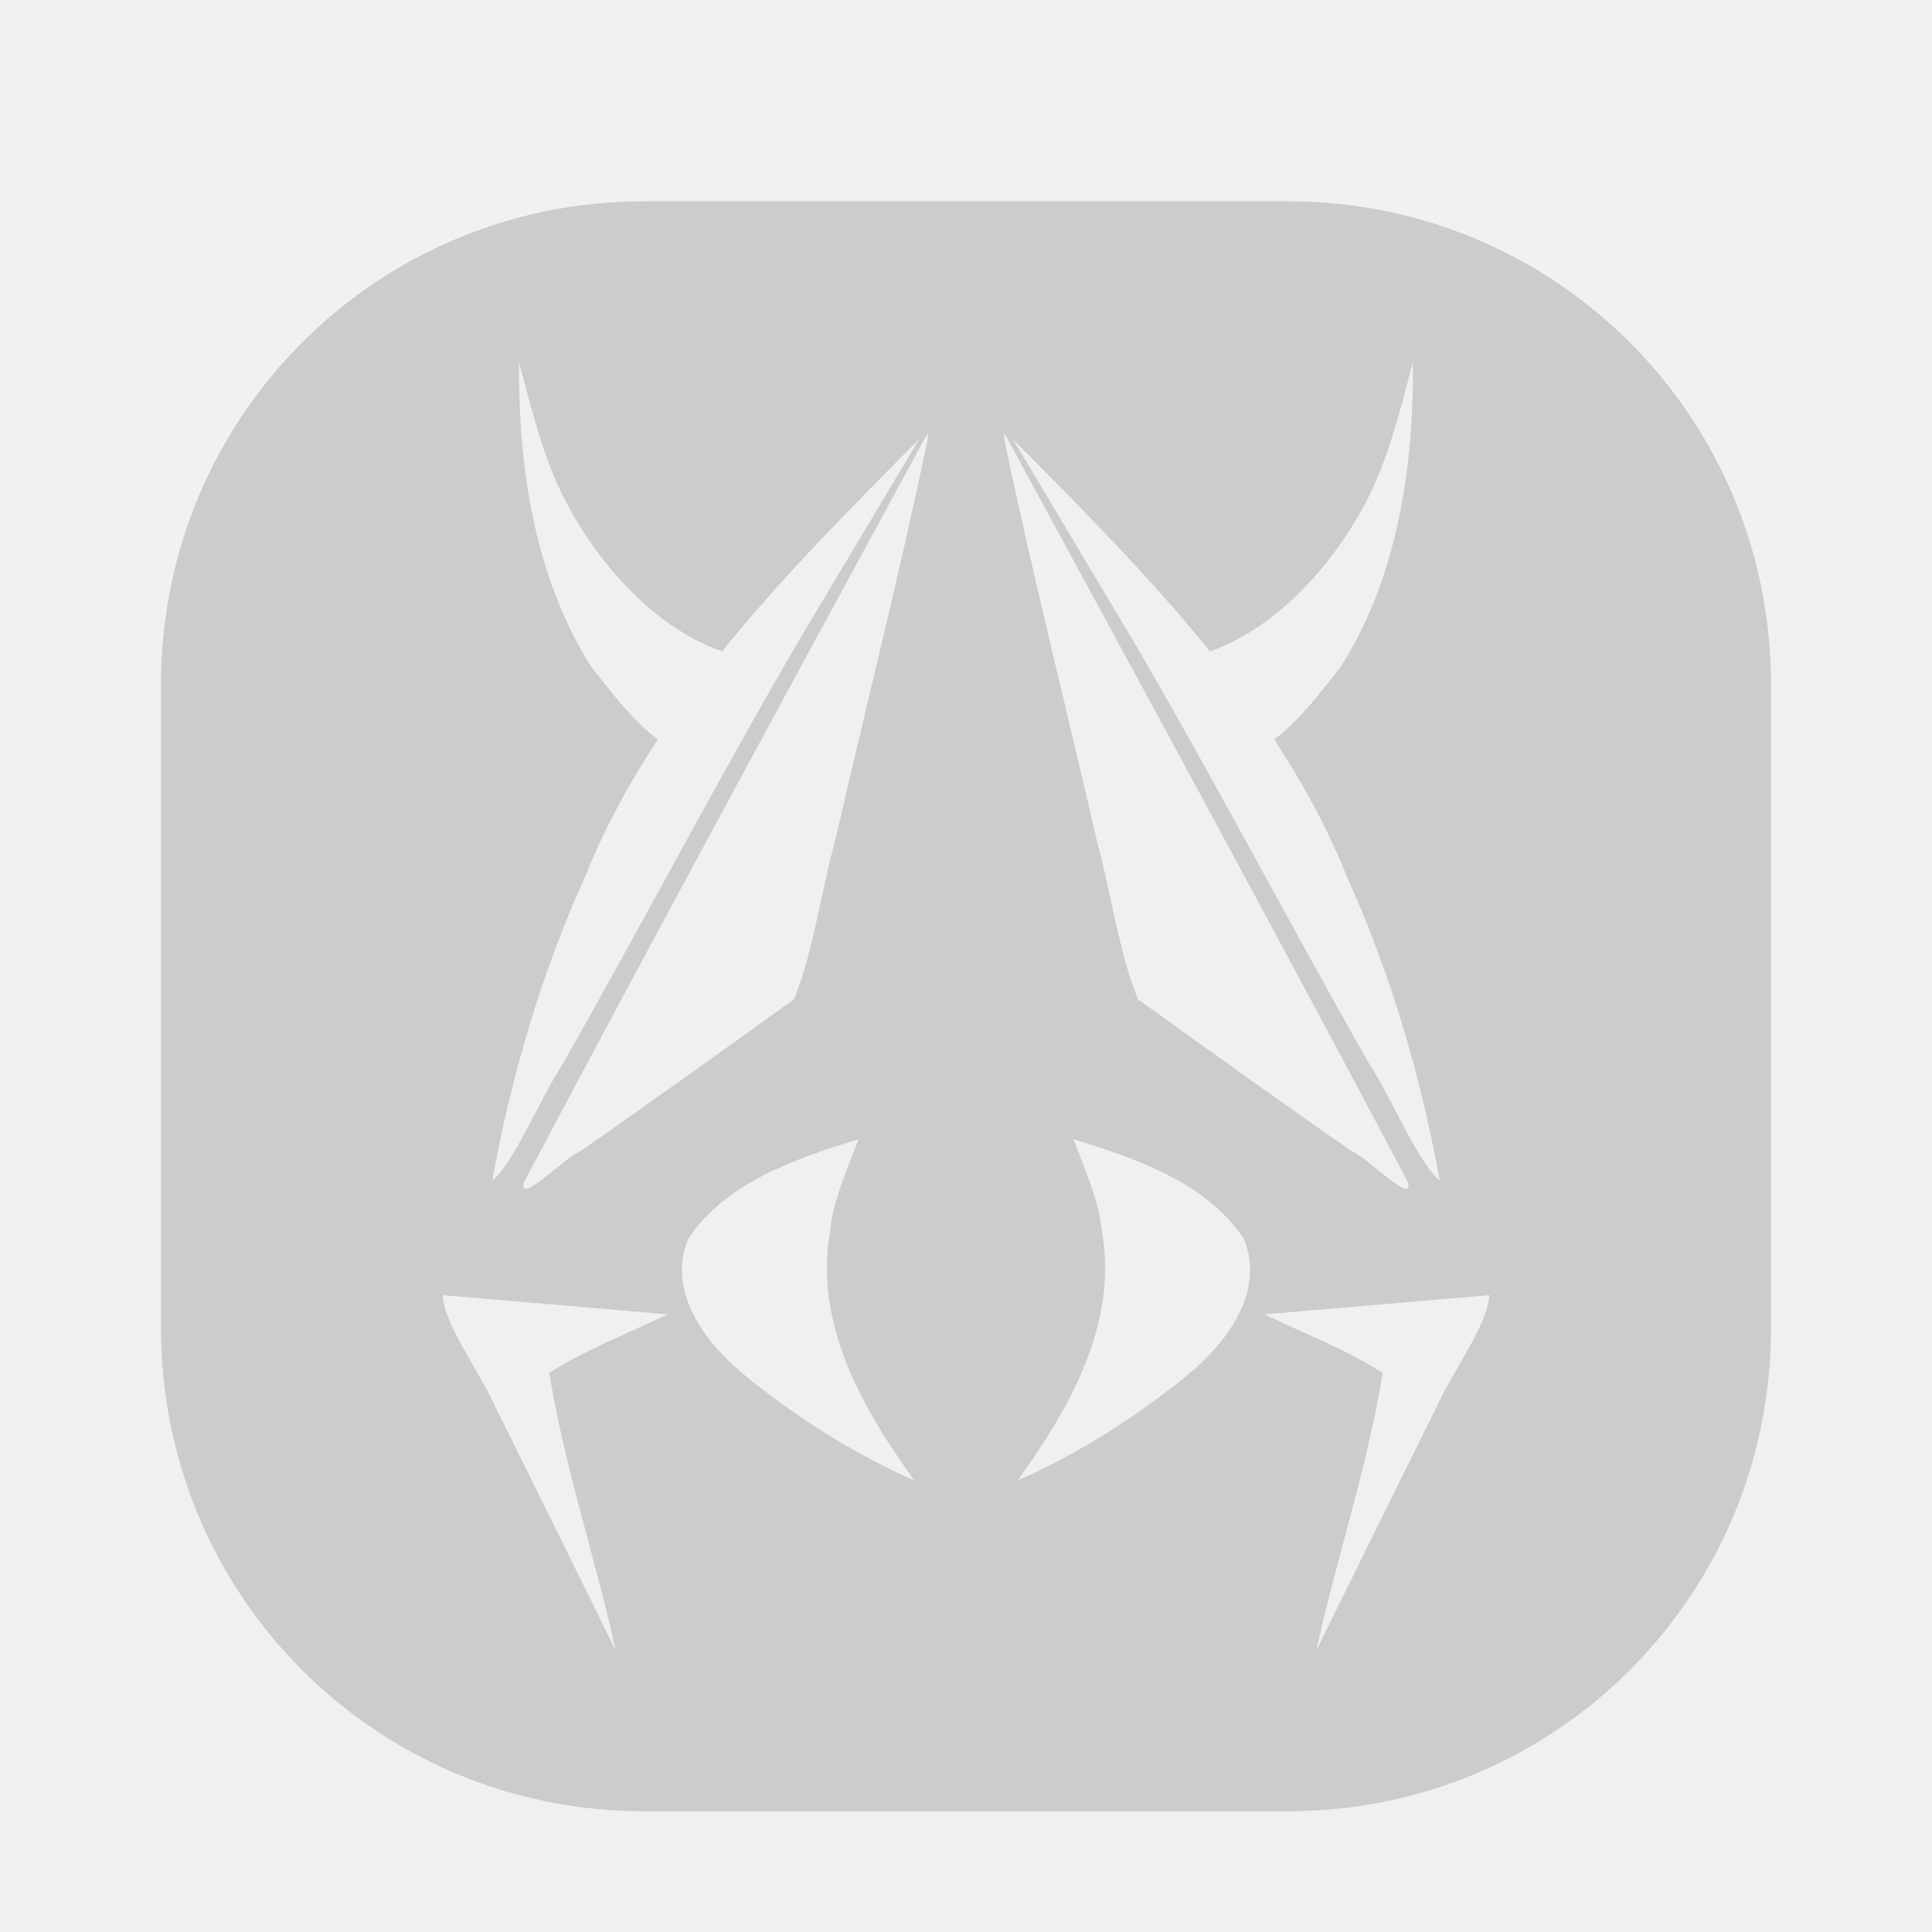
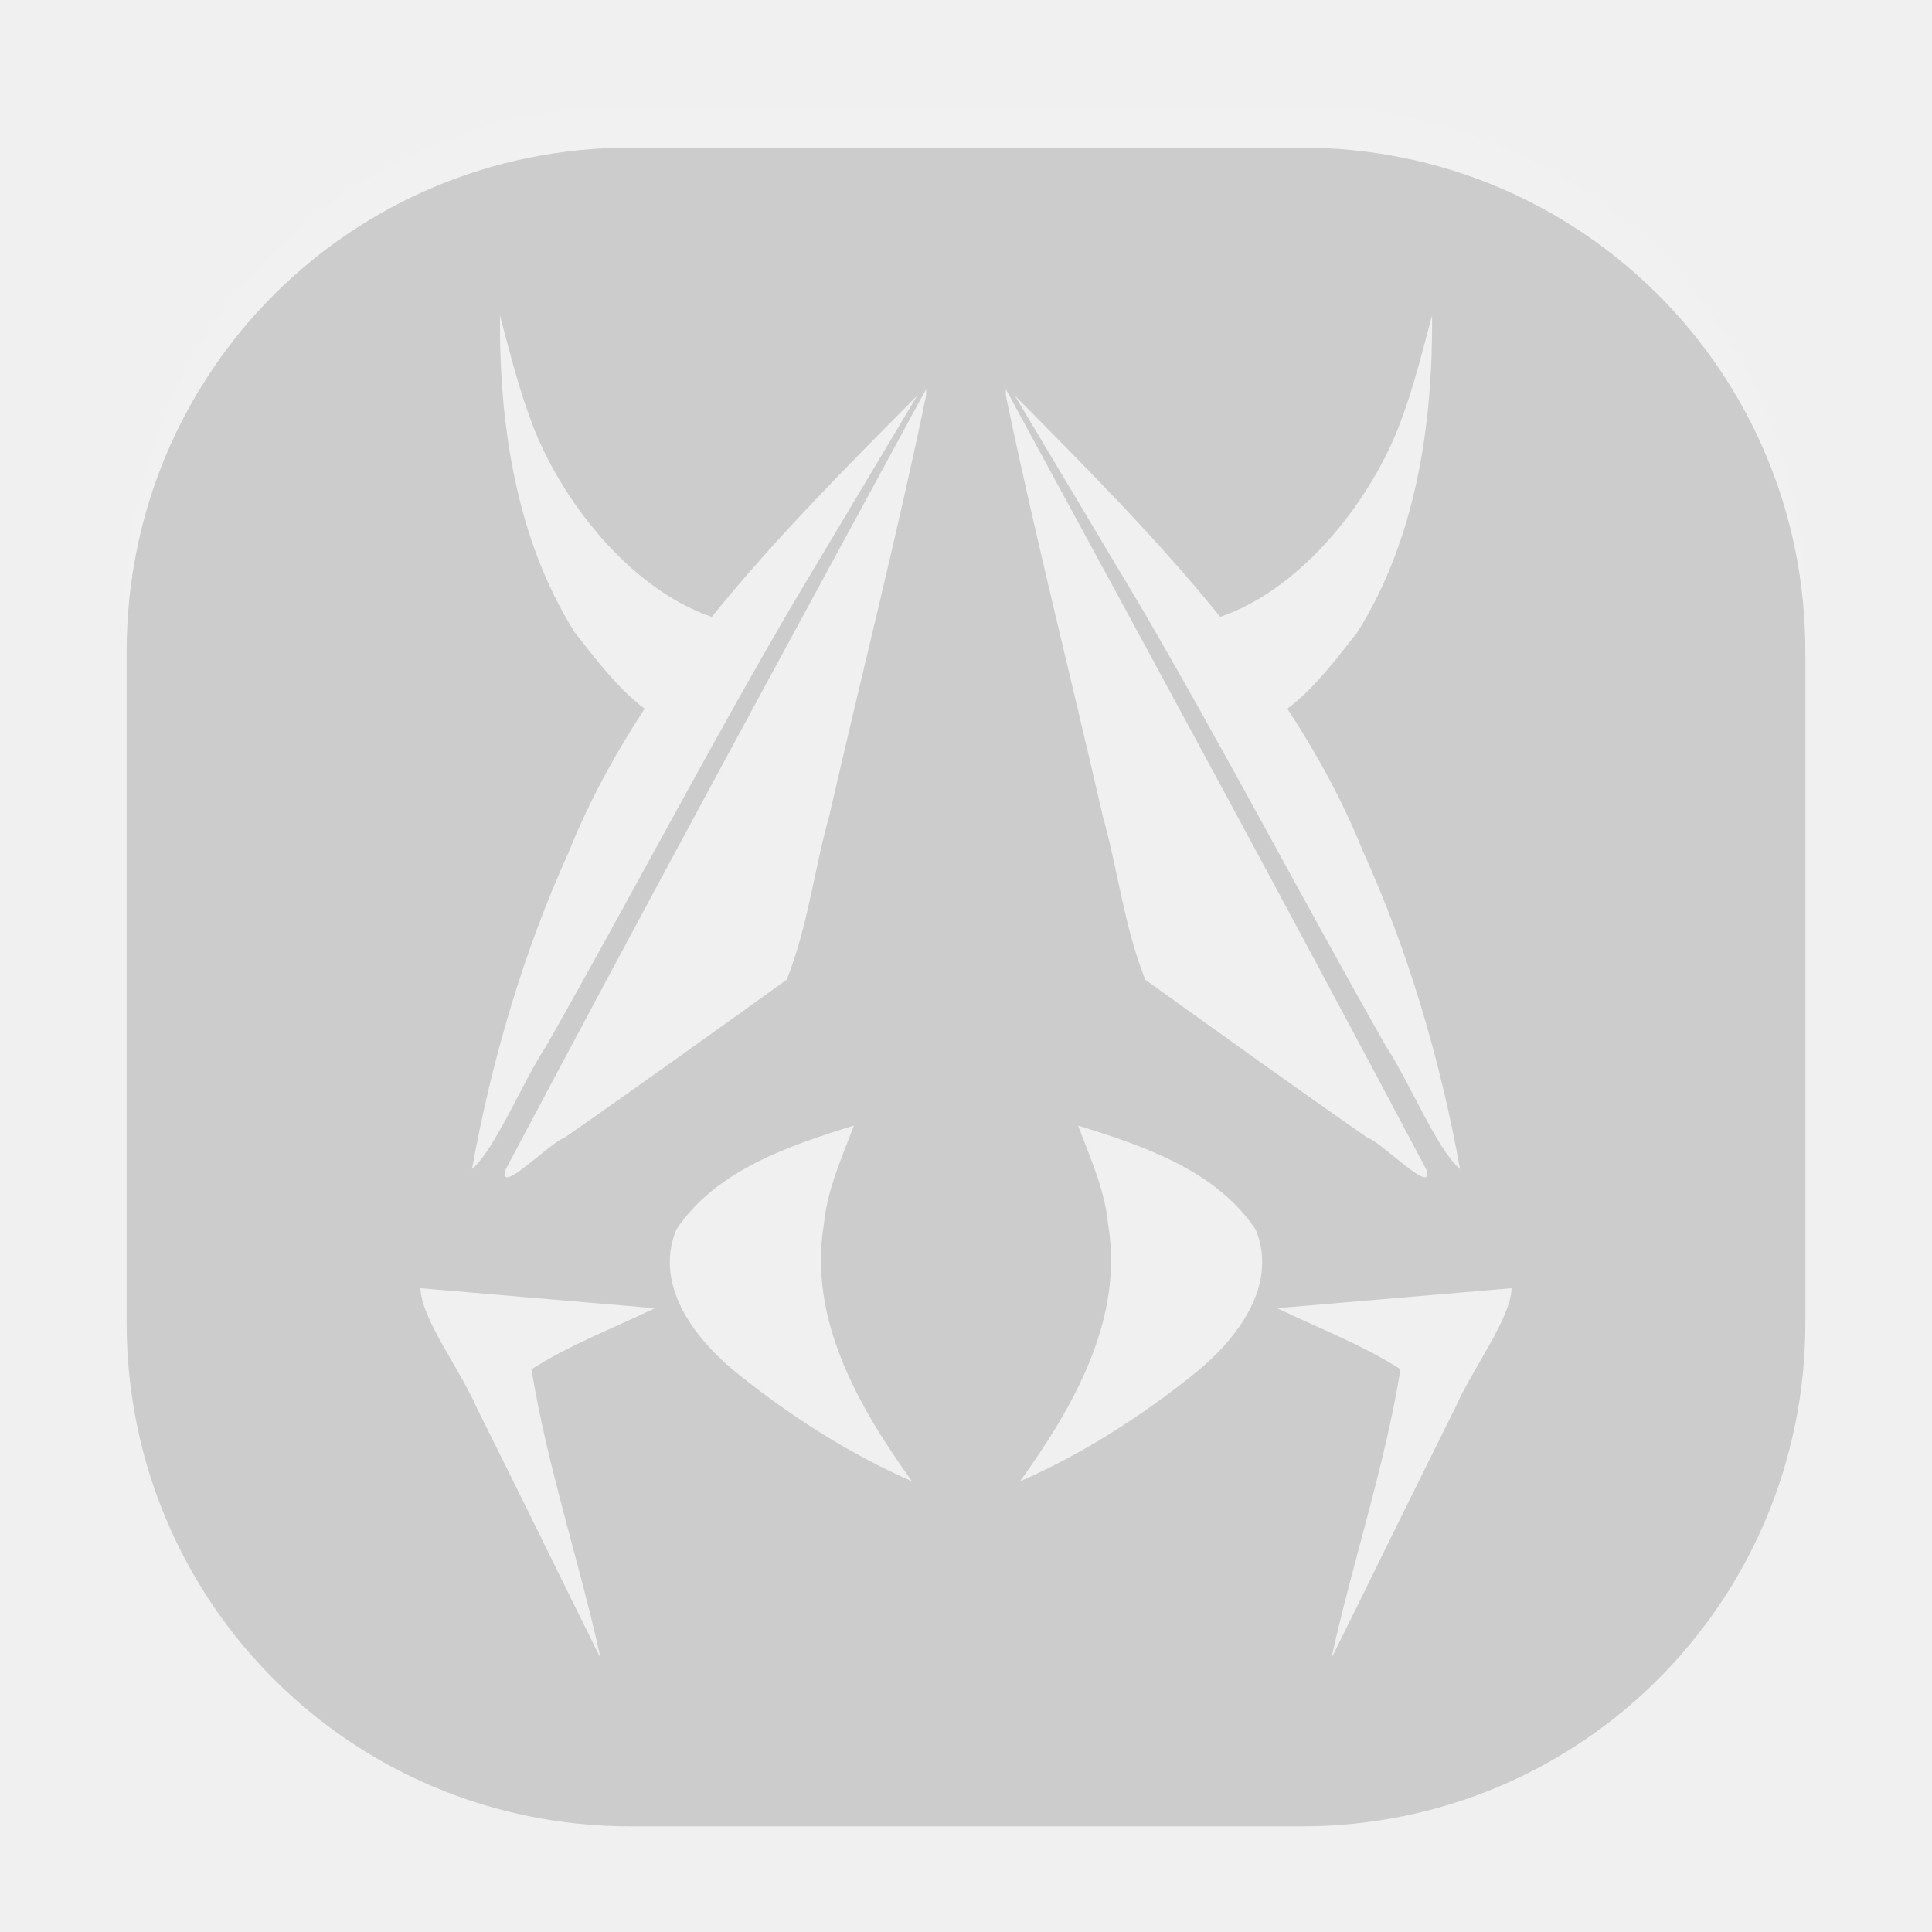
- <svg xmlns="http://www.w3.org/2000/svg" id="svg30" version="1" height="48" width="48">
-   <defs id="defs34" />
-   <path id="rect2" d="M 16 5 C 9.352 5 4 10.352 4 17 L 4 33 C 4 39.648 9.352 45 16 45 L 32 45 C 38.648 45 44 39.648 44 33 L 44 17 C 44 10.352 38.648 5 32 5 L 16 5 z M 12.895 9 C 13.122 9.841 13.328 10.69 13.635 11.508 C 14.297 13.325 15.945 15.495 17.941 16.182 C 19.447 14.317 21.161 12.6 22.838 10.908 C 21.849 12.562 20.86 14.217 19.873 15.873 C 17.841 19.346 15.981 22.916 13.992 26.414 C 13.419 27.288 12.784 28.866 12.229 29.338 C 12.702 26.733 13.451 24.172 14.547 21.756 C 15.028 20.555 15.646 19.436 16.344 18.369 C 15.687 17.887 15.057 17.028 14.676 16.547 C 13.273 14.312 12.876 11.593 12.895 9 z M 35.105 9 C 35.124 11.593 34.727 14.312 33.324 16.547 C 32.943 17.028 32.313 17.887 31.656 18.369 C 32.354 19.436 32.972 20.555 33.453 21.756 C 34.549 24.172 35.298 26.733 35.771 29.338 C 35.216 28.866 34.581 27.288 34.008 26.414 C 32.019 22.916 30.159 19.346 28.127 15.873 C 27.14 14.217 26.151 12.562 25.162 10.908 C 26.839 12.6 28.553 14.317 30.059 16.182 C 32.055 15.495 33.703 13.325 34.365 11.508 C 34.672 10.69 34.878 9.841 35.105 9 z M 23.049 10.758 L 23.049 10.91 C 22.353 14.256 21.506 17.584 20.742 20.92 C 20.381 22.213 20.223 23.592 19.727 24.828 C 17.968 26.089 16.212 27.354 14.436 28.59 C 14.076 28.712 12.86 29.983 13.021 29.367 C 16.318 23.141 19.685 16.949 23.049 10.758 z M 24.951 10.758 C 28.315 16.949 31.682 23.141 34.979 29.367 C 35.14 29.983 33.924 28.712 33.564 28.59 C 31.788 27.354 30.032 26.089 28.273 24.828 C 27.777 23.592 27.619 22.213 27.258 20.92 C 26.494 17.584 25.647 14.256 24.951 10.91 L 24.951 10.758 z M 21.33 28.303 C 21.04 29.072 20.693 29.828 20.613 30.658 C 20.236 32.92 21.445 35.013 22.713 36.779 C 21.251 36.138 19.882 35.269 18.635 34.275 C 17.605 33.469 16.535 32.155 17.098 30.777 C 18.044 29.367 19.774 28.784 21.33 28.303 z M 26.67 28.303 C 28.226 28.784 29.956 29.367 30.902 30.777 C 31.465 32.155 30.395 33.469 29.365 34.275 C 28.118 35.269 26.749 36.138 25.287 36.779 C 26.555 35.013 27.764 32.92 27.387 30.658 C 27.307 29.828 26.96 29.072 26.67 28.303 z M 11 32.178 C 12.861 32.337 14.723 32.495 16.584 32.654 C 15.601 33.13 14.567 33.521 13.646 34.109 C 14.024 36.44 14.79 38.7 15.295 41 C 14.31 39.013 13.339 37.018 12.346 35.035 C 11.952 34.122 11.017 32.899 11 32.178 z M 37 32.178 C 36.983 32.899 36.048 34.122 35.654 35.035 C 34.661 37.018 33.69 39.013 32.705 41 C 33.21 38.7 33.976 36.44 34.354 34.109 C 33.433 33.521 32.399 33.13 31.416 32.654 C 33.277 32.495 35.139 32.337 37 32.178 z " style="opacity:1;fill:#cccccc" />
-   <path id="path8" d="M 16 4 C 9.352 4 4 9.352 4 16 L 4 17 C 4 10.352 9.352 5 16 5 L 32 5 C 38.648 5 44 10.352 44 17 L 44 16 C 44 9.352 38.648 4 32 4 L 16 4 z" style="fill:#ffffff;opacity:0.1" />
+ <svg xmlns="http://www.w3.org/2000/svg" width="64" height="64" version="1.1" id="svg24">
+   <defs id="defs28" />
+   <g id="g2939" transform="matrix(1.390244,0,0,1.390244,-1.365854,-2.060976)">
+     <path style="opacity:1;fill:#cccccc" d="M 16,5 C 9.352,5 4,10.352 4,17 v 16 c 0,6.648 5.352,12 12,12 h 16 c 6.648,0 12,-5.352 12,-12 V 17 C 44,10.352 38.648,5 32,5 Z m -3.105,4 c 0.227,0.841 0.433,1.69 0.74,2.508 0.662,1.817 2.311,3.988 4.307,4.674 1.505,-1.865 3.22,-3.582 4.896,-5.273 -0.989,1.654 -1.978,3.309 -2.965,4.965 -2.032,3.472 -3.892,7.043 -5.881,10.541 -0.574,0.874 -1.209,2.452 -1.764,2.924 0.473,-2.605 1.222,-5.166 2.318,-7.582 0.481,-1.201 1.099,-2.32 1.797,-3.387 -0.656,-0.482 -1.287,-1.341 -1.668,-1.822 C 13.273,14.312 12.876,11.593 12.895,9 Z m 22.211,0 c 0.019,2.593 -0.379,5.312 -1.781,7.547 -0.381,0.482 -1.012,1.341 -1.668,1.822 0.698,1.067 1.315,2.186 1.797,3.387 1.096,2.416 1.845,4.977 2.318,7.582 -0.555,-0.471 -1.19,-2.05 -1.764,-2.924 -1.989,-3.498 -3.849,-7.069 -5.881,-10.541 -0.987,-1.656 -1.976,-3.311 -2.965,-4.965 1.677,1.692 3.391,3.409 4.896,5.273 1.996,-0.686 3.644,-2.857 4.307,-4.674 C 34.672,10.69 34.878,9.841 35.105,9 Z m -12.057,1.758 v 0.152 c -0.695,3.346 -1.543,6.673 -2.307,10.01 -0.361,1.293 -0.519,2.673 -1.016,3.908 -1.759,1.261 -3.515,2.525 -5.291,3.762 -0.36,0.122 -1.576,1.393 -1.414,0.777 3.296,-6.226 6.664,-12.418 10.027,-18.609 z m 1.902,0 c 3.363,6.191 6.731,12.384 10.027,18.609 0.162,0.616 -1.054,-0.656 -1.414,-0.777 -1.776,-1.236 -3.532,-2.501 -5.291,-3.762 -0.497,-1.236 -0.654,-2.615 -1.016,-3.908 -0.763,-3.336 -1.611,-6.664 -2.307,-10.01 z m -3.621,17.545 c -0.291,0.769 -0.637,1.525 -0.717,2.355 -0.377,2.262 0.832,4.354 2.1,6.121 -1.462,-0.642 -2.83,-1.51 -4.078,-2.504 -1.03,-0.806 -2.1,-2.121 -1.537,-3.498 0.946,-1.41 2.676,-1.993 4.232,-2.475 z m 5.34,0 c 1.556,0.481 3.286,1.064 4.232,2.475 0.563,1.377 -0.507,2.692 -1.537,3.498 -1.248,0.994 -2.616,1.862 -4.078,2.504 1.268,-1.767 2.477,-3.859 2.1,-6.121 -0.079,-0.83 -0.426,-1.587 -0.717,-2.355 z M 11,32.178 c 1.861,0.159 3.723,0.318 5.584,0.477 -0.983,0.475 -2.017,0.866 -2.938,1.455 C 14.024,36.44 14.79,38.7 15.295,41 14.31,39.013 13.339,37.018 12.346,35.035 11.952,34.122 11.017,32.899 11,32.178 Z m 26,0 c -0.017,0.721 -0.952,1.944 -1.346,2.857 -0.993,1.983 -1.964,3.978 -2.949,5.965 0.505,-2.3 1.271,-4.56 1.648,-6.891 -0.921,-0.589 -1.954,-0.98 -2.938,-1.455 C 33.277,32.495 35.139,32.337 37,32.178 Z" id="rect2" />
+     <path style="opacity:0.1;fill:#ffffff" d="M 16,4 C 9.352,4 4,9.352 4,16 v 1 C 4,10.352 9.352,5 16,5 h 16 c 6.648,0 12,5.352 12,12 V 16 C 44,9.352 38.648,4 32,4 Z" id="path8" />
+   </g>
</svg>
